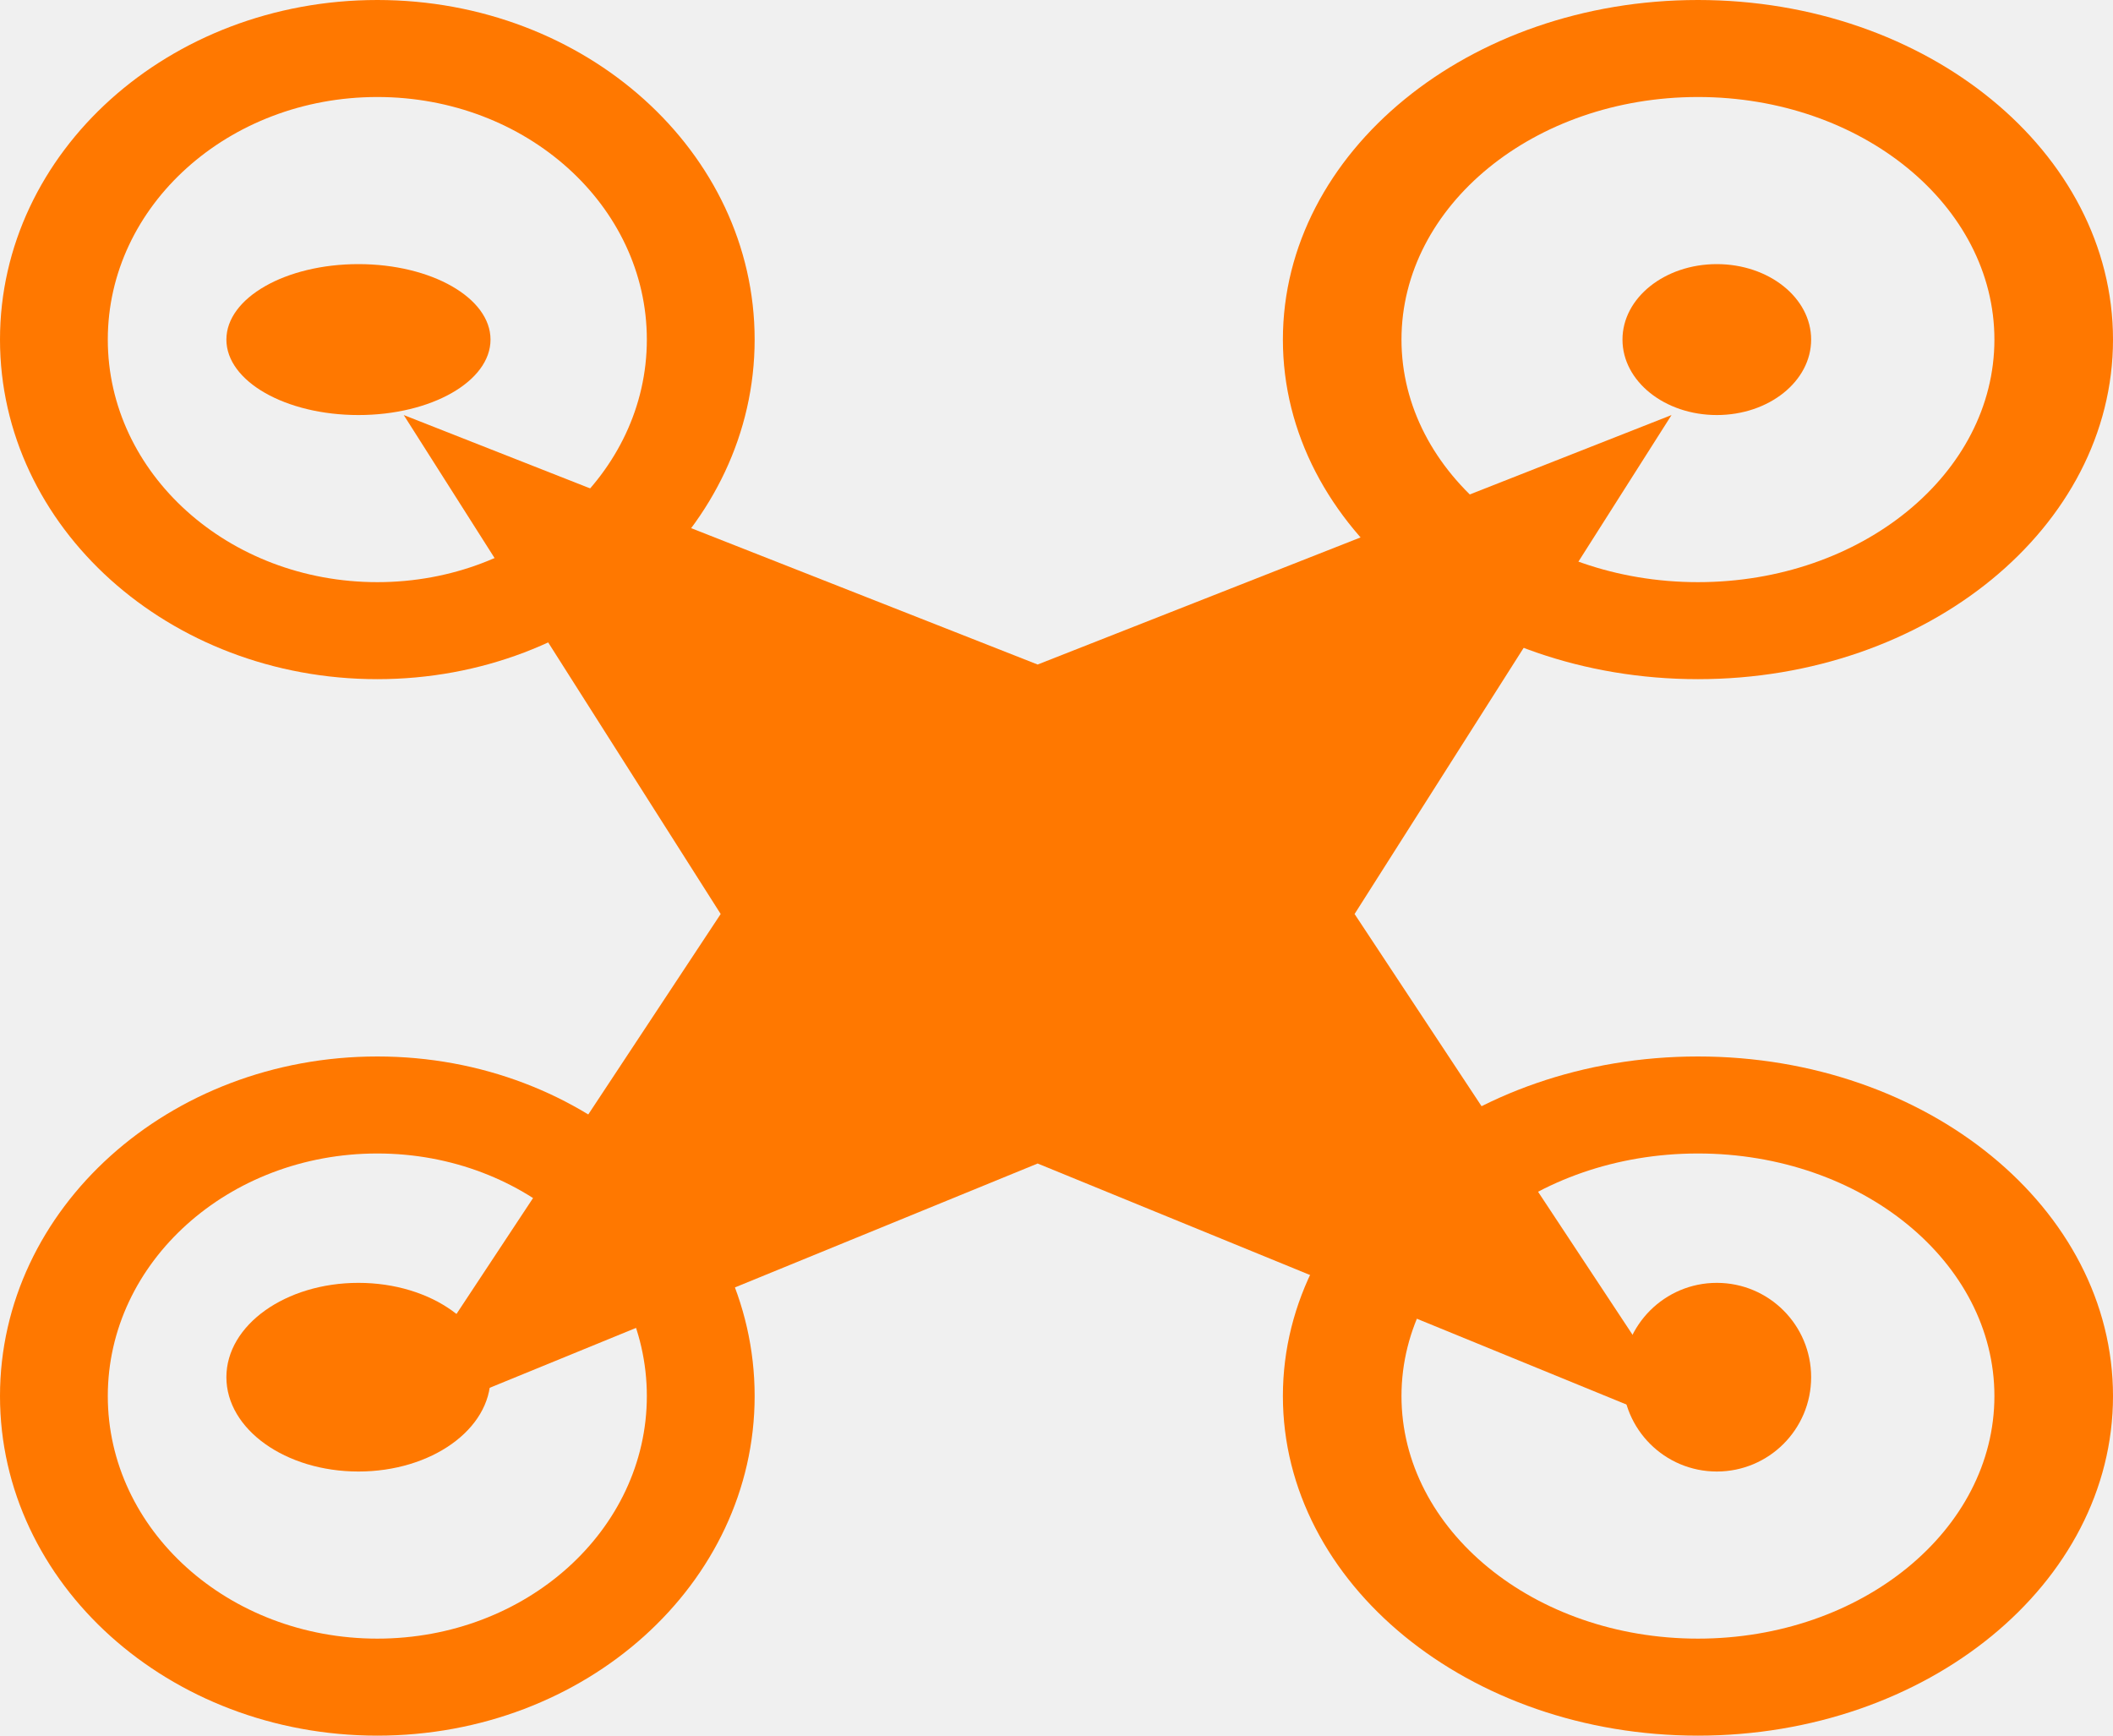
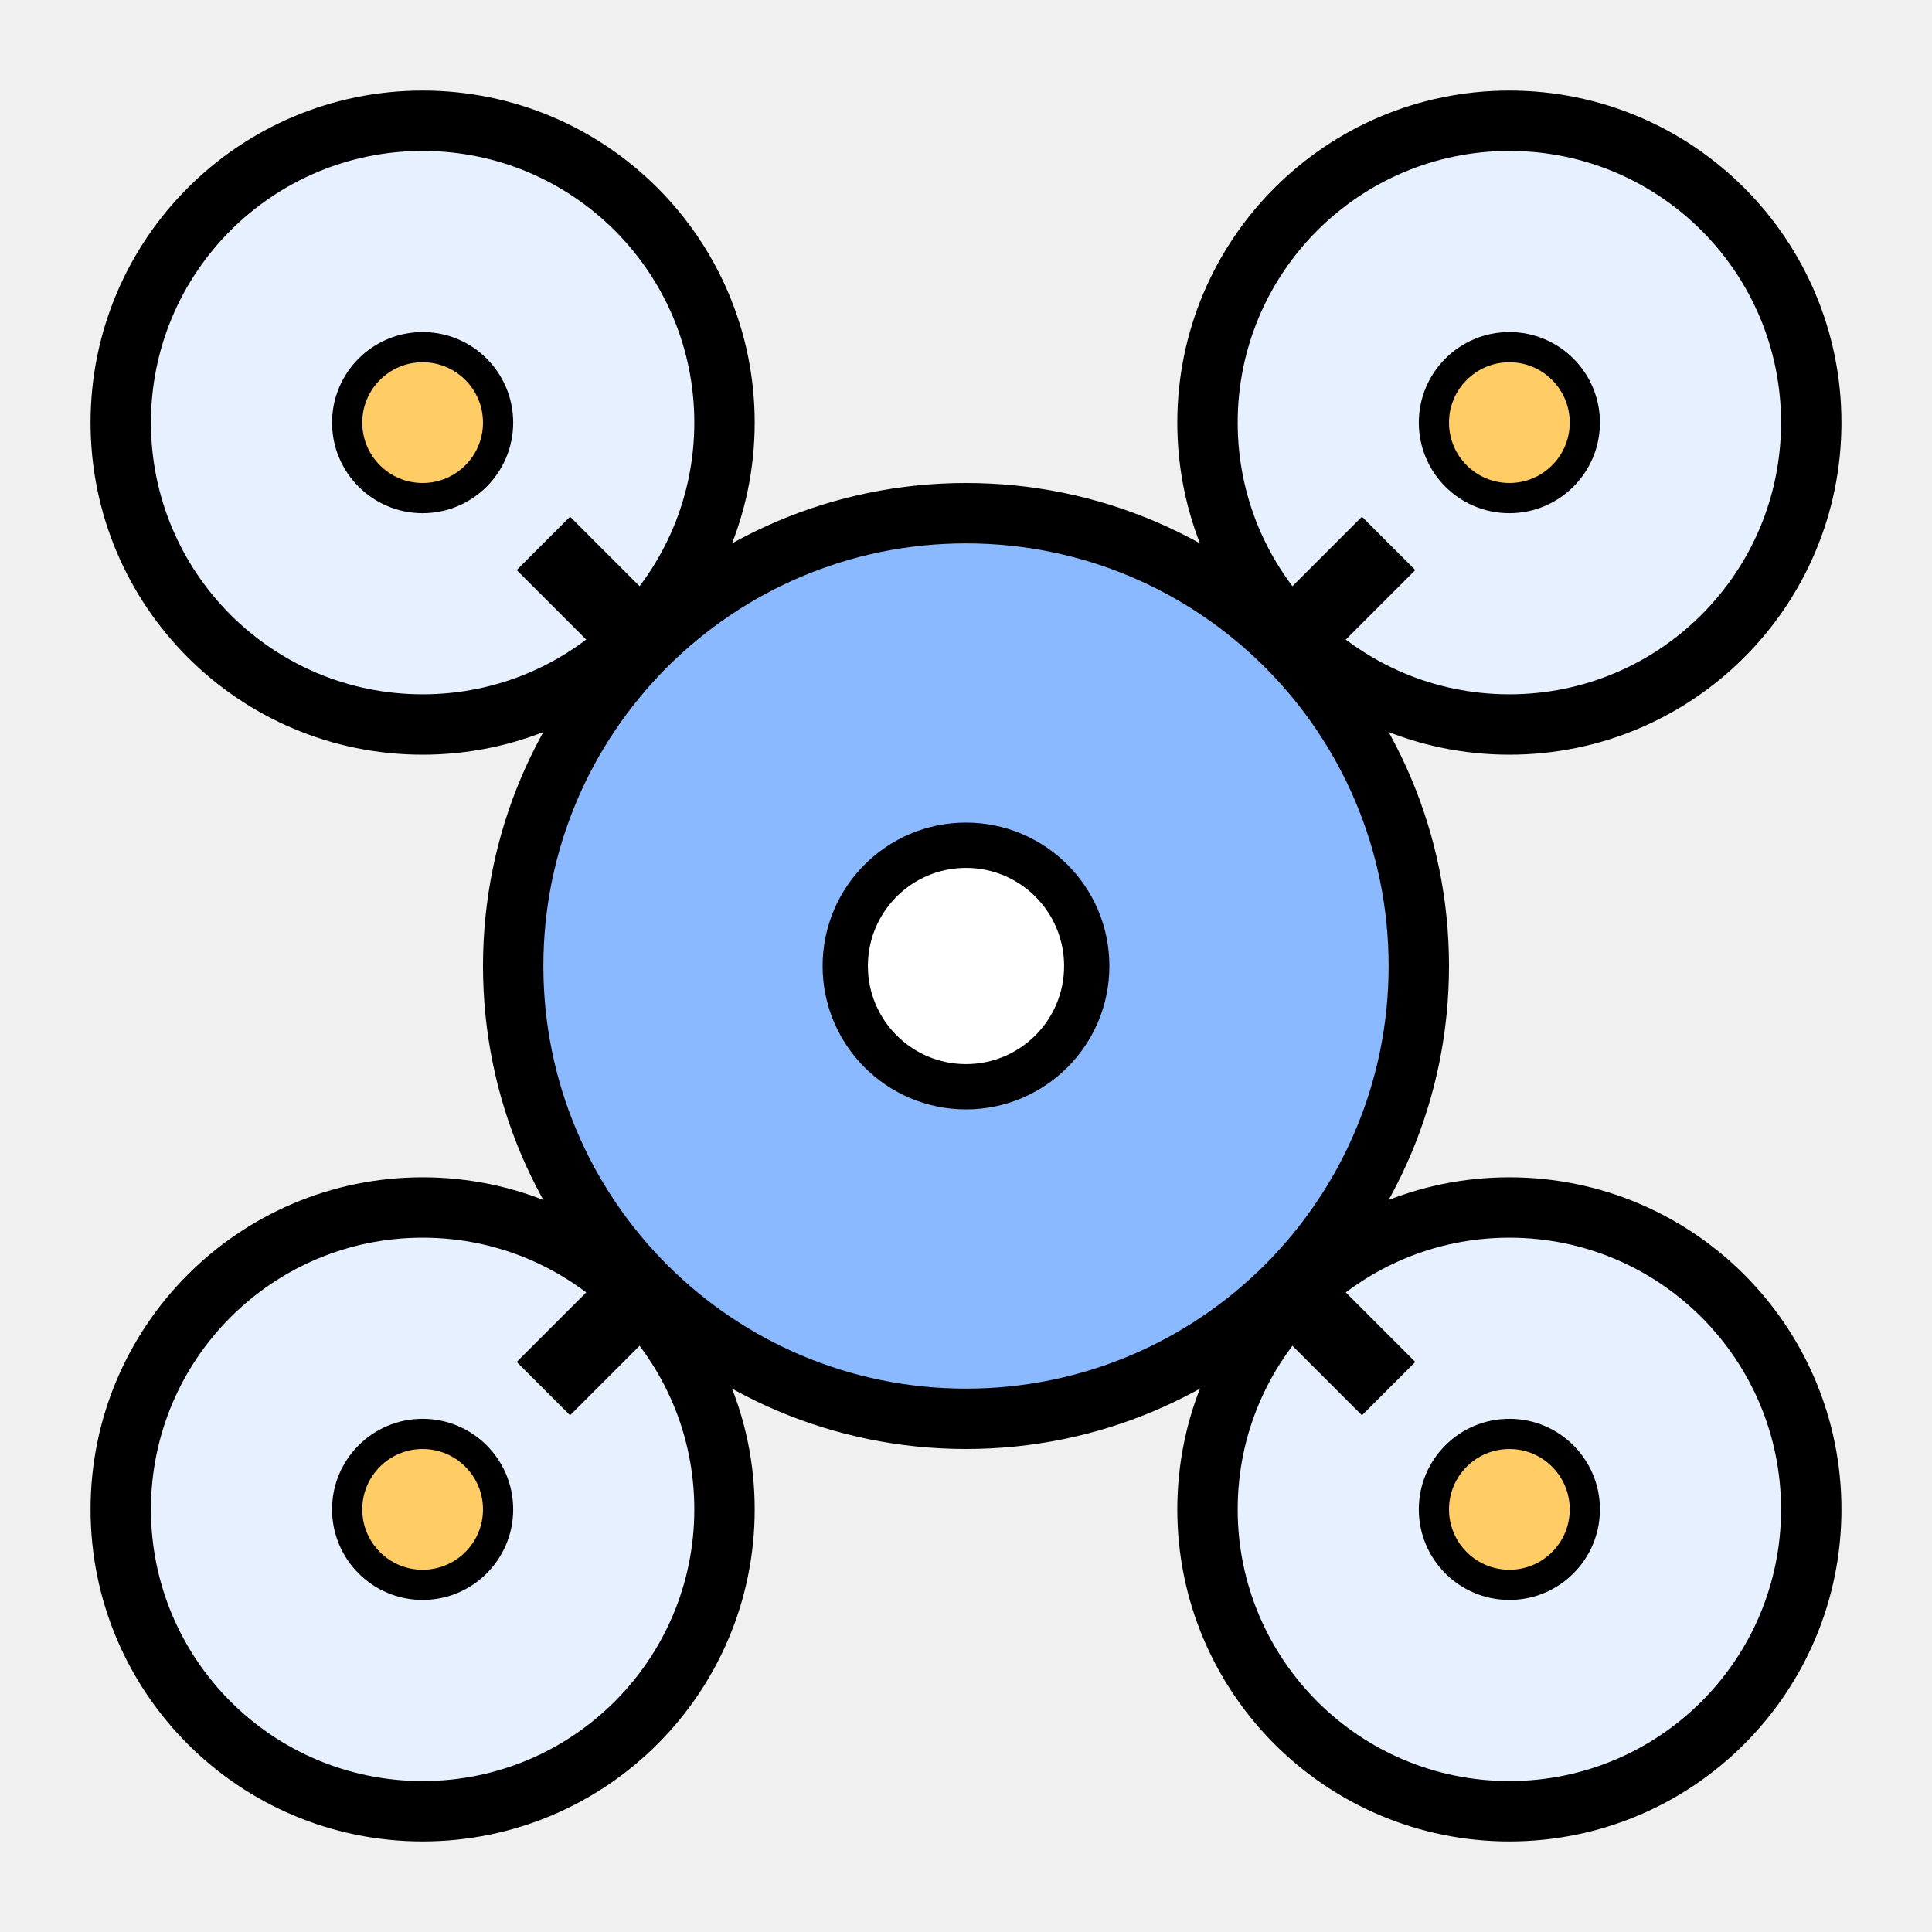
- <svg xmlns="http://www.w3.org/2000/svg" width="56" height="46" viewBox="0 0 56 46" fill="none">
-   <path fill-rule="evenodd" clip-rule="evenodd" d="M10 43.429C13.945 43.429 17.143 40.55 17.143 37C17.143 33.45 13.945 30.571 10 30.571C6.055 30.571 2.857 33.45 2.857 37C2.857 40.55 6.055 43.429 10 43.429ZM10 46C15.523 46 20 41.971 20 37C20 32.029 15.523 28 10 28C4.477 28 0 32.029 0 37C0 41.971 4.477 46 10 46Z" fill="#FF7800" />
-   <path d="M13 36.5C13 37.881 11.433 39 9.5 39C7.567 39 6 37.881 6 36.5C6 35.119 7.567 34 9.5 34C11.433 34 13 35.119 13 36.5Z" fill="#FF7800" />
-   <path fill-rule="evenodd" clip-rule="evenodd" d="M45 43.429C49.339 43.429 52.857 40.55 52.857 37C52.857 33.45 49.339 30.571 45 30.571C40.661 30.571 37.143 33.45 37.143 37C37.143 40.55 40.661 43.429 45 43.429ZM45 46C51.075 46 56 41.971 56 37C56 32.029 51.075 28 45 28C38.925 28 34 32.029 34 37C34 41.971 38.925 46 45 46Z" fill="#FF7800" />
-   <path d="M48 36.5C48 37.881 46.881 39 45.5 39C44.119 39 43 37.881 43 36.5C43 35.119 44.119 34 45.5 34C46.881 34 48 35.119 48 36.5Z" fill="#FF7800" />
-   <path fill-rule="evenodd" clip-rule="evenodd" d="M45 15.429C49.339 15.429 52.857 12.55 52.857 9C52.857 5.45 49.339 2.571 45 2.571C40.661 2.571 37.143 5.45 37.143 9C37.143 12.55 40.661 15.429 45 15.429ZM45 18C51.075 18 56 13.971 56 9C56 4.029 51.075 0 45 0C38.925 0 34 4.029 34 9C34 13.971 38.925 18 45 18Z" fill="#FF7800" />
-   <path d="M48 9C48 10.105 46.881 11 45.5 11C44.119 11 43 10.105 43 9C43 7.895 44.119 7 45.5 7C46.881 7 48 7.895 48 9Z" fill="#FF7800" />
-   <path fill-rule="evenodd" clip-rule="evenodd" d="M10 15.429C13.945 15.429 17.143 12.55 17.143 9C17.143 5.45 13.945 2.571 10 2.571C6.055 2.571 2.857 5.45 2.857 9C2.857 12.55 6.055 15.429 10 15.429ZM10 18C15.523 18 20 13.971 20 9C20 4.029 15.523 0 10 0C4.477 0 0 4.029 0 9C0 13.971 4.477 18 10 18Z" fill="#FF7800" />
-   <path d="M13 9C13 10.105 11.433 11 9.5 11C7.567 11 6 10.105 6 9C6 7.895 7.567 7 9.5 7C11.433 7 13 7.895 13 9Z" fill="#FF7800" />
-   <path d="M10 38L19.1 24.224L10.7 11L27.5 17.612L44.3 11L35.9 24.224L45 38L27.5 30.837L10 38Z" fill="#FF7800" />
+ <svg xmlns="http://www.w3.org/2000/svg" width="128" height="128" viewBox="0 0 128 128" fill="none">
+   <circle cx="28" cy="28" r="20" fill="#E6F0FF" stroke="black" stroke-width="4" />
+   <circle cx="100" cy="28" r="20" fill="#E6F0FF" stroke="black" stroke-width="4" />
+   <circle cx="28" cy="100" r="20" fill="#E6F0FF" stroke="black" stroke-width="4" />
+   <circle cx="100" cy="100" r="20" fill="#E6F0FF" stroke="black" stroke-width="4" />
+   <line x1="36" y1="36" x2="64" y2="64" stroke="black" stroke-width="5" />
+   <line x1="92" y1="36" x2="64" y2="64" stroke="black" stroke-width="5" />
+   <line x1="36" y1="92" x2="64" y2="64" stroke="black" stroke-width="5" />
+   <line x1="92" y1="92" x2="64" y2="64" stroke="black" stroke-width="5" />
+   <circle cx="64" cy="64" r="30" fill="#8BB9FF" stroke="black" stroke-width="4" />
+   <circle cx="64" cy="64" r="8" fill="white" stroke="black" stroke-width="3" />
+   <circle cx="28" cy="28" r="5" fill="#FFCC66" stroke="black" stroke-width="2" />
+   <circle cx="100" cy="28" r="5" fill="#FFCC66" stroke="black" stroke-width="2" />
+   <circle cx="28" cy="100" r="5" fill="#FFCC66" stroke="black" stroke-width="2" />
+   <circle cx="100" cy="100" r="5" fill="#FFCC66" stroke="black" stroke-width="2" />
</svg>
